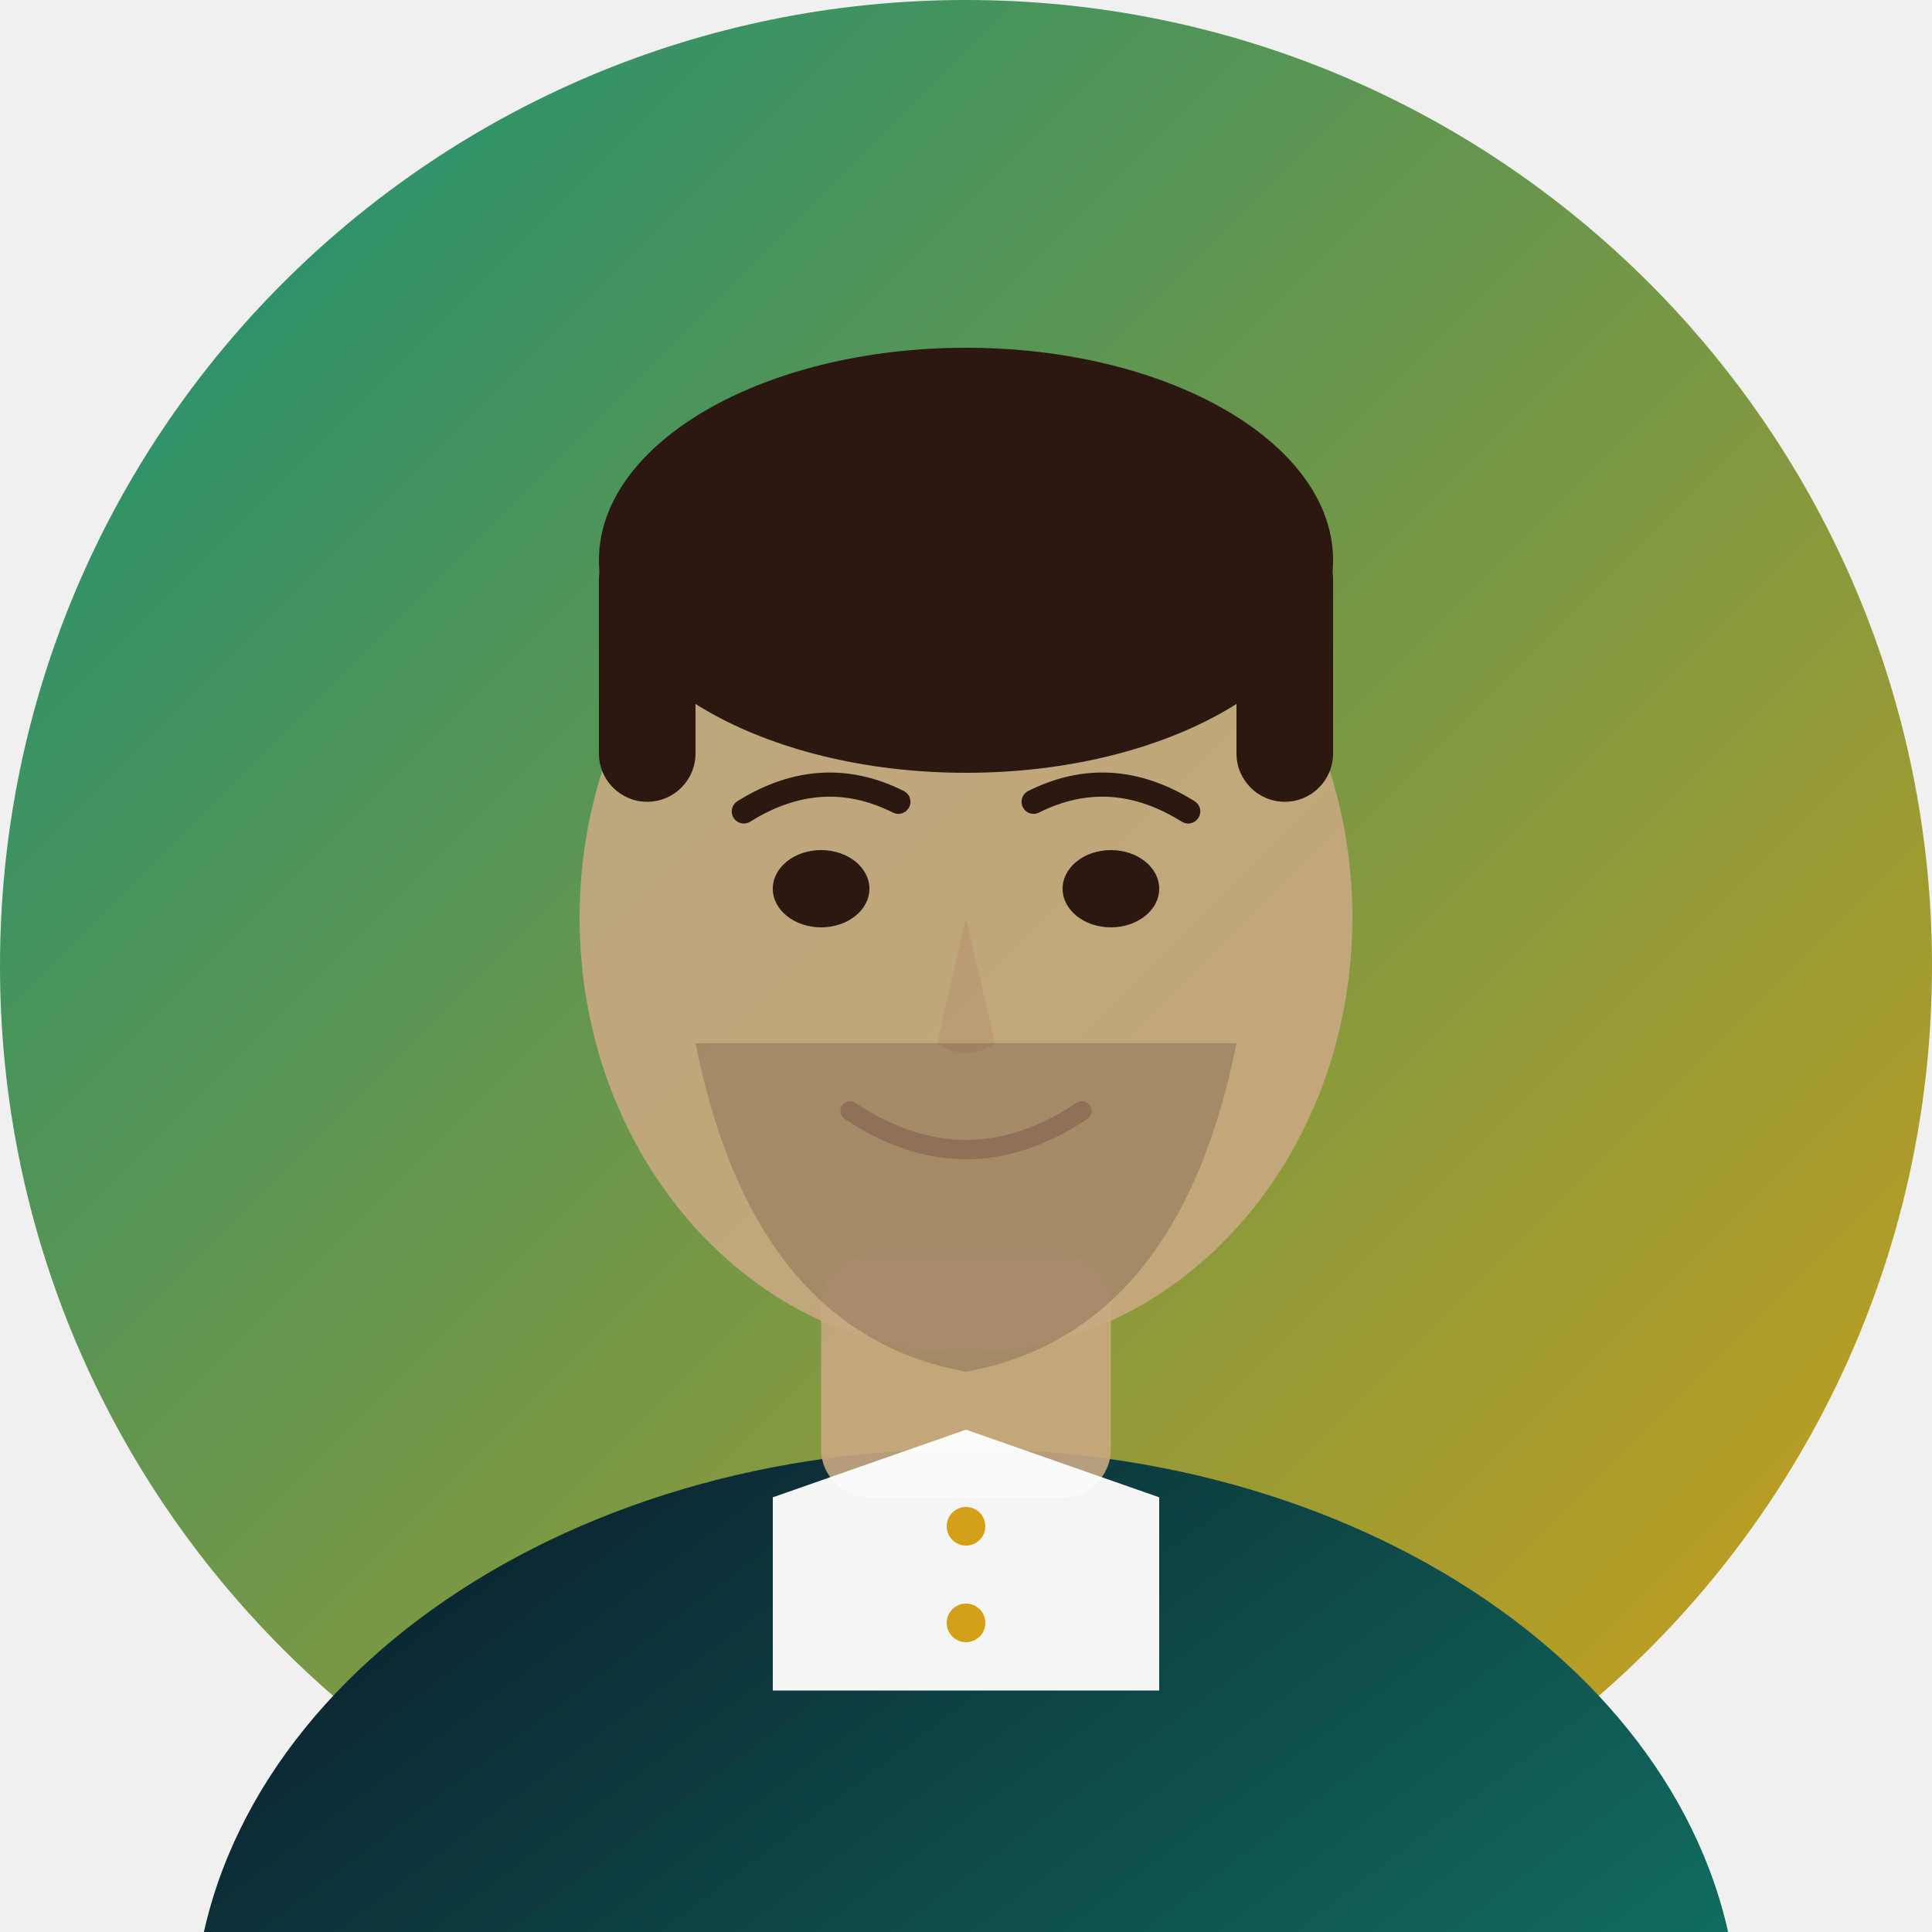
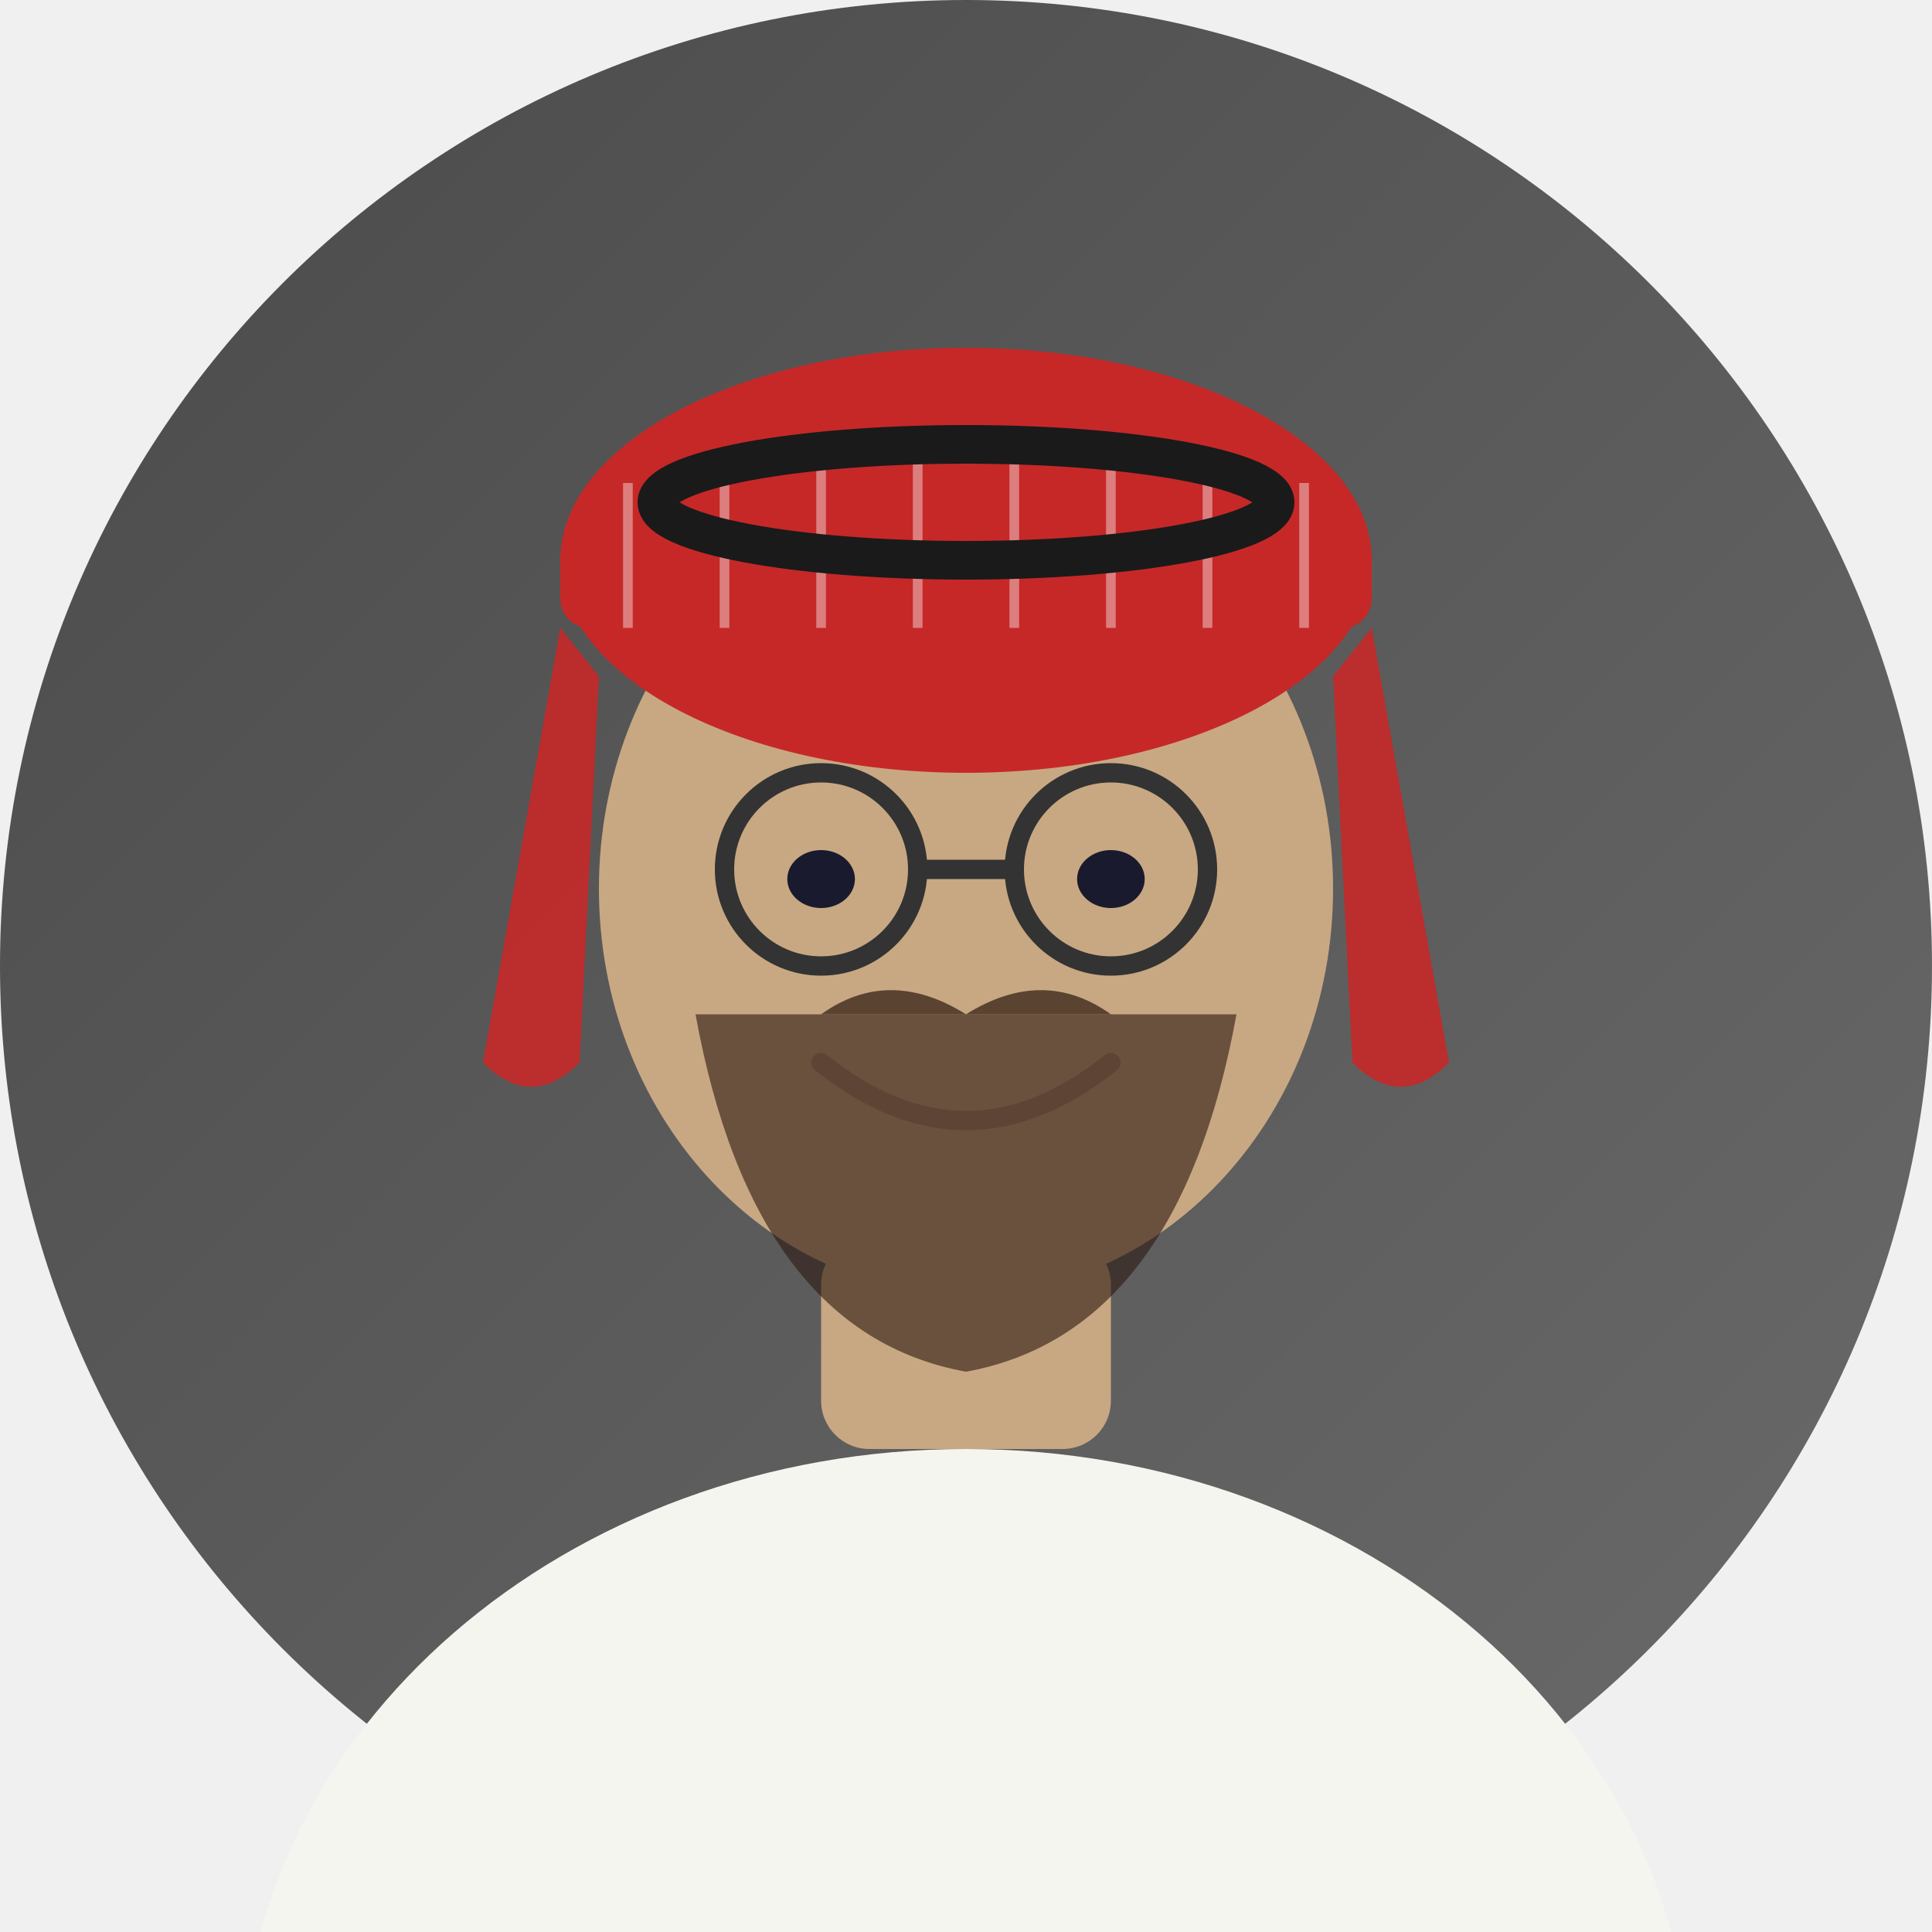
<svg xmlns="http://www.w3.org/2000/svg" viewBox="0 0 200 200">
  <defs>
-     <linearGradient id="bgGrad2" x1="0%" y1="0%" x2="100%" y2="100%">
-       <stop offset="0%" style="stop-color:#148F77" />
-       <stop offset="100%" style="stop-color:#D4A017" />
-     </linearGradient>
-     <linearGradient id="shirtGrad2" x1="0%" y1="0%" x2="100%" y2="100%">
-       <stop offset="0%" style="stop-color:#0A1628" />
-       <stop offset="100%" style="stop-color:#148F77" />
+     <linearGradient id="bgM" x1="0%" y1="0%" x2="100%" y2="100%">
+       <stop offset="0%" style="stop-color:#4A4A4A" />
+       <stop offset="100%" style="stop-color:#6B6B6B" />
    </linearGradient>
  </defs>
-   <circle cx="100" cy="100" r="100" fill="url(#bgGrad2)" />
-   <ellipse cx="100" cy="210" rx="80" ry="60" fill="url(#shirtGrad2)" />
-   <rect x="85" y="130" width="30" height="25" rx="5" fill="#C8A882" opacity="0.9" />
-   <ellipse cx="100" cy="95" rx="40" ry="45" fill="#C8A882" opacity="0.9" />
-   <ellipse cx="100" cy="58" rx="38" ry="22" fill="#2C1810" />
-   <rect x="62" y="55" width="10" height="28" rx="5" fill="#2C1810" />
-   <rect x="128" y="55" width="10" height="28" rx="5" fill="#2C1810" />
-   <ellipse cx="85" cy="92" rx="5" ry="4" fill="#2C1810" />
-   <ellipse cx="115" cy="92" rx="5" ry="4" fill="#2C1810" />
-   <path d="M77,84 Q85,79 93,83" stroke="#2C1810" stroke-width="2.5" fill="none" stroke-linecap="round" />
-   <path d="M107,83 Q115,79 123,84" stroke="#2C1810" stroke-width="2.5" fill="none" stroke-linecap="round" />
-   <path d="M100,95 L97,108 Q100,110 103,108 Z" fill="#B8956E" opacity="0.6" />
-   <path d="M88,115 Q100,123 112,115" stroke="#A8866B" stroke-width="2" fill="none" stroke-linecap="round" />
-   <path d="M72,108 Q78,138 100,142 Q122,138 128,108" fill="#2C1810" opacity="0.2" />
-   <path d="M80,155 L100,148 L120,155 L120,175 L80,175 Z" fill="white" opacity="0.95" />
-   <circle cx="100" cy="158" r="2" fill="#D4A017" />
-   <circle cx="100" cy="168" r="2" fill="#D4A017" />
+   <circle cx="100" cy="100" r="100" fill="url(#bgM)" />
+   <ellipse cx="100" cy="215" rx="75" ry="65" fill="#F5F5F0" />
+   <rect x="85" y="128" width="30" height="22" rx="5" fill="#C8A882" />
+   <ellipse cx="100" cy="92" rx="38" ry="42" fill="#C8A882" />
+   <ellipse cx="100" cy="58" rx="42" ry="22" fill="#C62828" />
+   <rect x="58" y="55" width="84" height="10" rx="3" fill="#C62828" />
+   <line x1="65" y1="50" x2="65" y2="65" stroke="white" stroke-width="1" opacity="0.4" />
+   <line x1="75" y1="48" x2="75" y2="65" stroke="white" stroke-width="1" opacity="0.4" />
+   <line x1="85" y1="47" x2="85" y2="65" stroke="white" stroke-width="1" opacity="0.4" />
+   <line x1="95" y1="46" x2="95" y2="65" stroke="white" stroke-width="1" opacity="0.4" />
+   <line x1="105" y1="46" x2="105" y2="65" stroke="white" stroke-width="1" opacity="0.4" />
+   <line x1="115" y1="47" x2="115" y2="65" stroke="white" stroke-width="1" opacity="0.4" />
+   <line x1="125" y1="48" x2="125" y2="65" stroke="white" stroke-width="1" opacity="0.4" />
+   <line x1="135" y1="50" x2="135" y2="65" stroke="white" stroke-width="1" opacity="0.4" />
+   <ellipse cx="100" cy="52" rx="32" ry="6" fill="none" stroke="#1A1A1A" stroke-width="4" />
+   <path d="M58,65 L50,110 Q55,115 60,110 L62,70" fill="#C62828" opacity="0.9" />
+   <path d="M142,65 L150,110 Q145,115 140,110 L138,70" fill="#C62828" opacity="0.9" />
+   <circle cx="85" cy="90" r="10" fill="none" stroke="#333" stroke-width="2" />
+   <circle cx="115" cy="90" r="10" fill="none" stroke="#333" stroke-width="2" />
+   <line x1="95" y1="90" x2="105" y2="90" stroke="#333" stroke-width="2" />
+   <ellipse cx="85" cy="91" rx="3.5" ry="3" fill="#1A1A2E" />
+   <ellipse cx="115" cy="91" rx="3.5" ry="3" fill="#1A1A2E" />
+   <path d="M85,110 Q100,122 115,110" stroke="#A8866B" stroke-width="2" fill="none" stroke-linecap="round" />
+   <path d="M72,105 Q78,138 100,142 Q122,138 128,105" fill="#2C1810" opacity="0.6" />
+   <path d="M85,105 Q92,100 100,105 Q108,100 115,105" fill="#2C1810" opacity="0.7" />
</svg>
